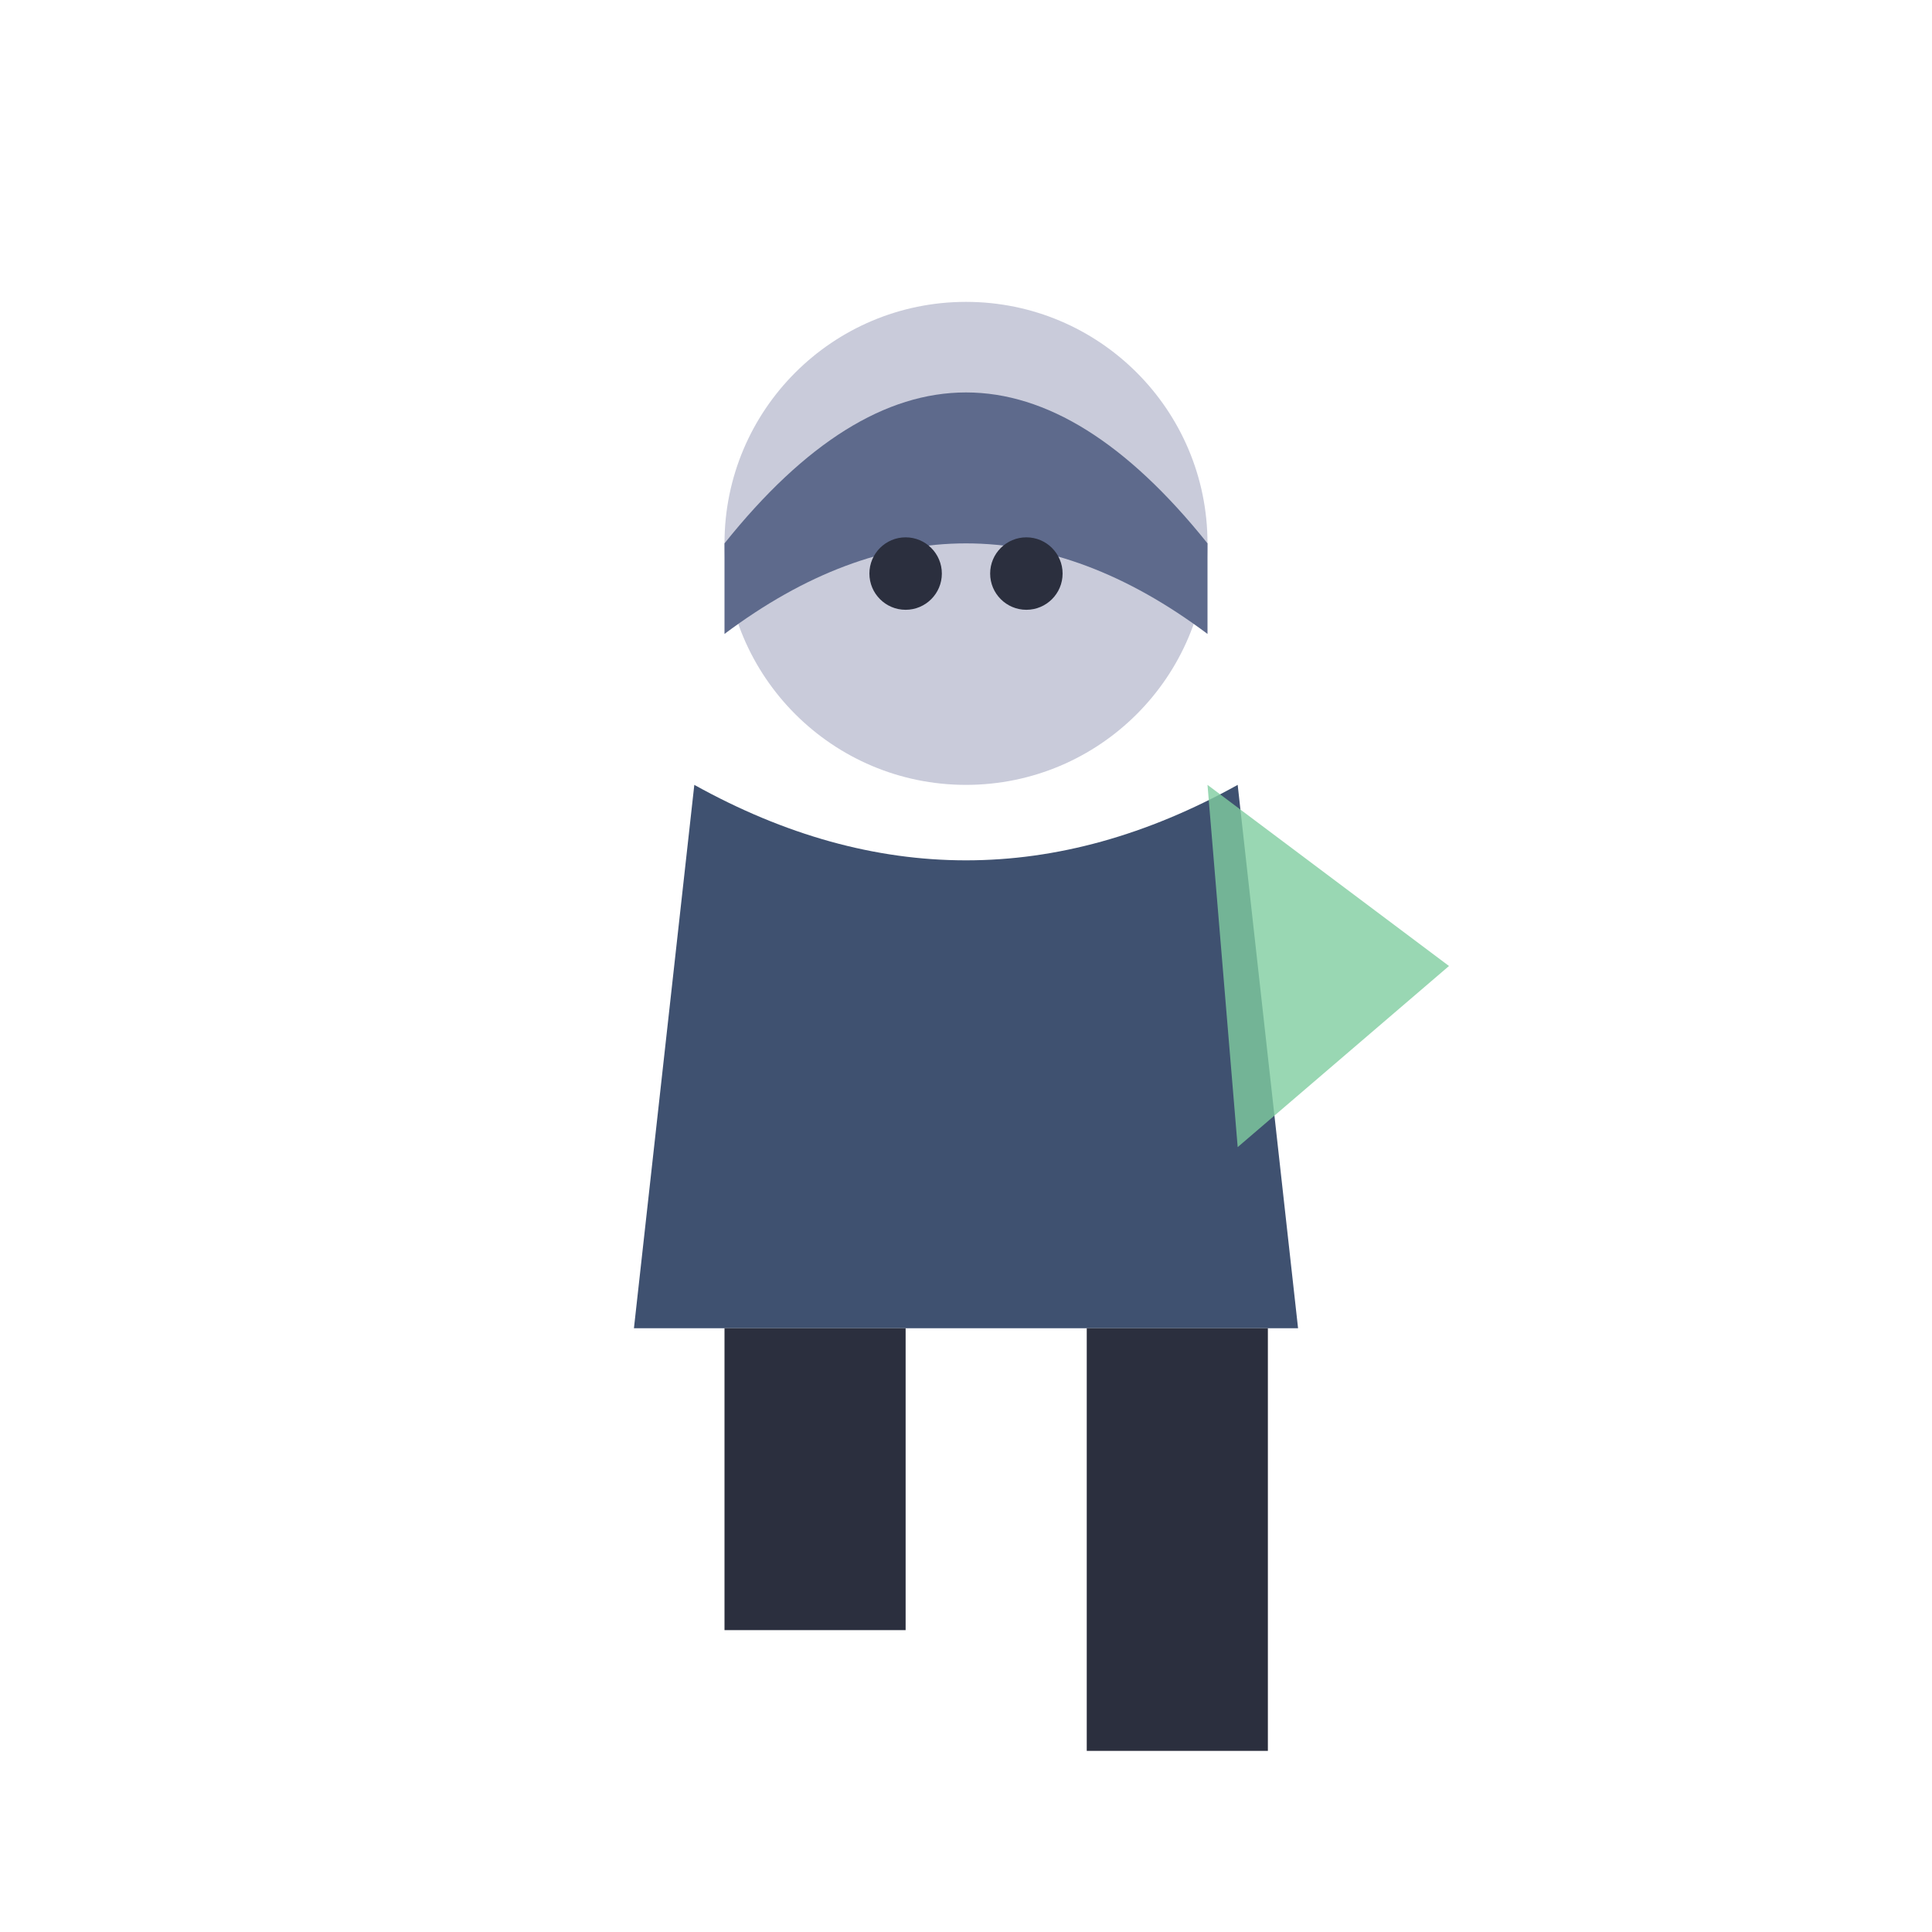
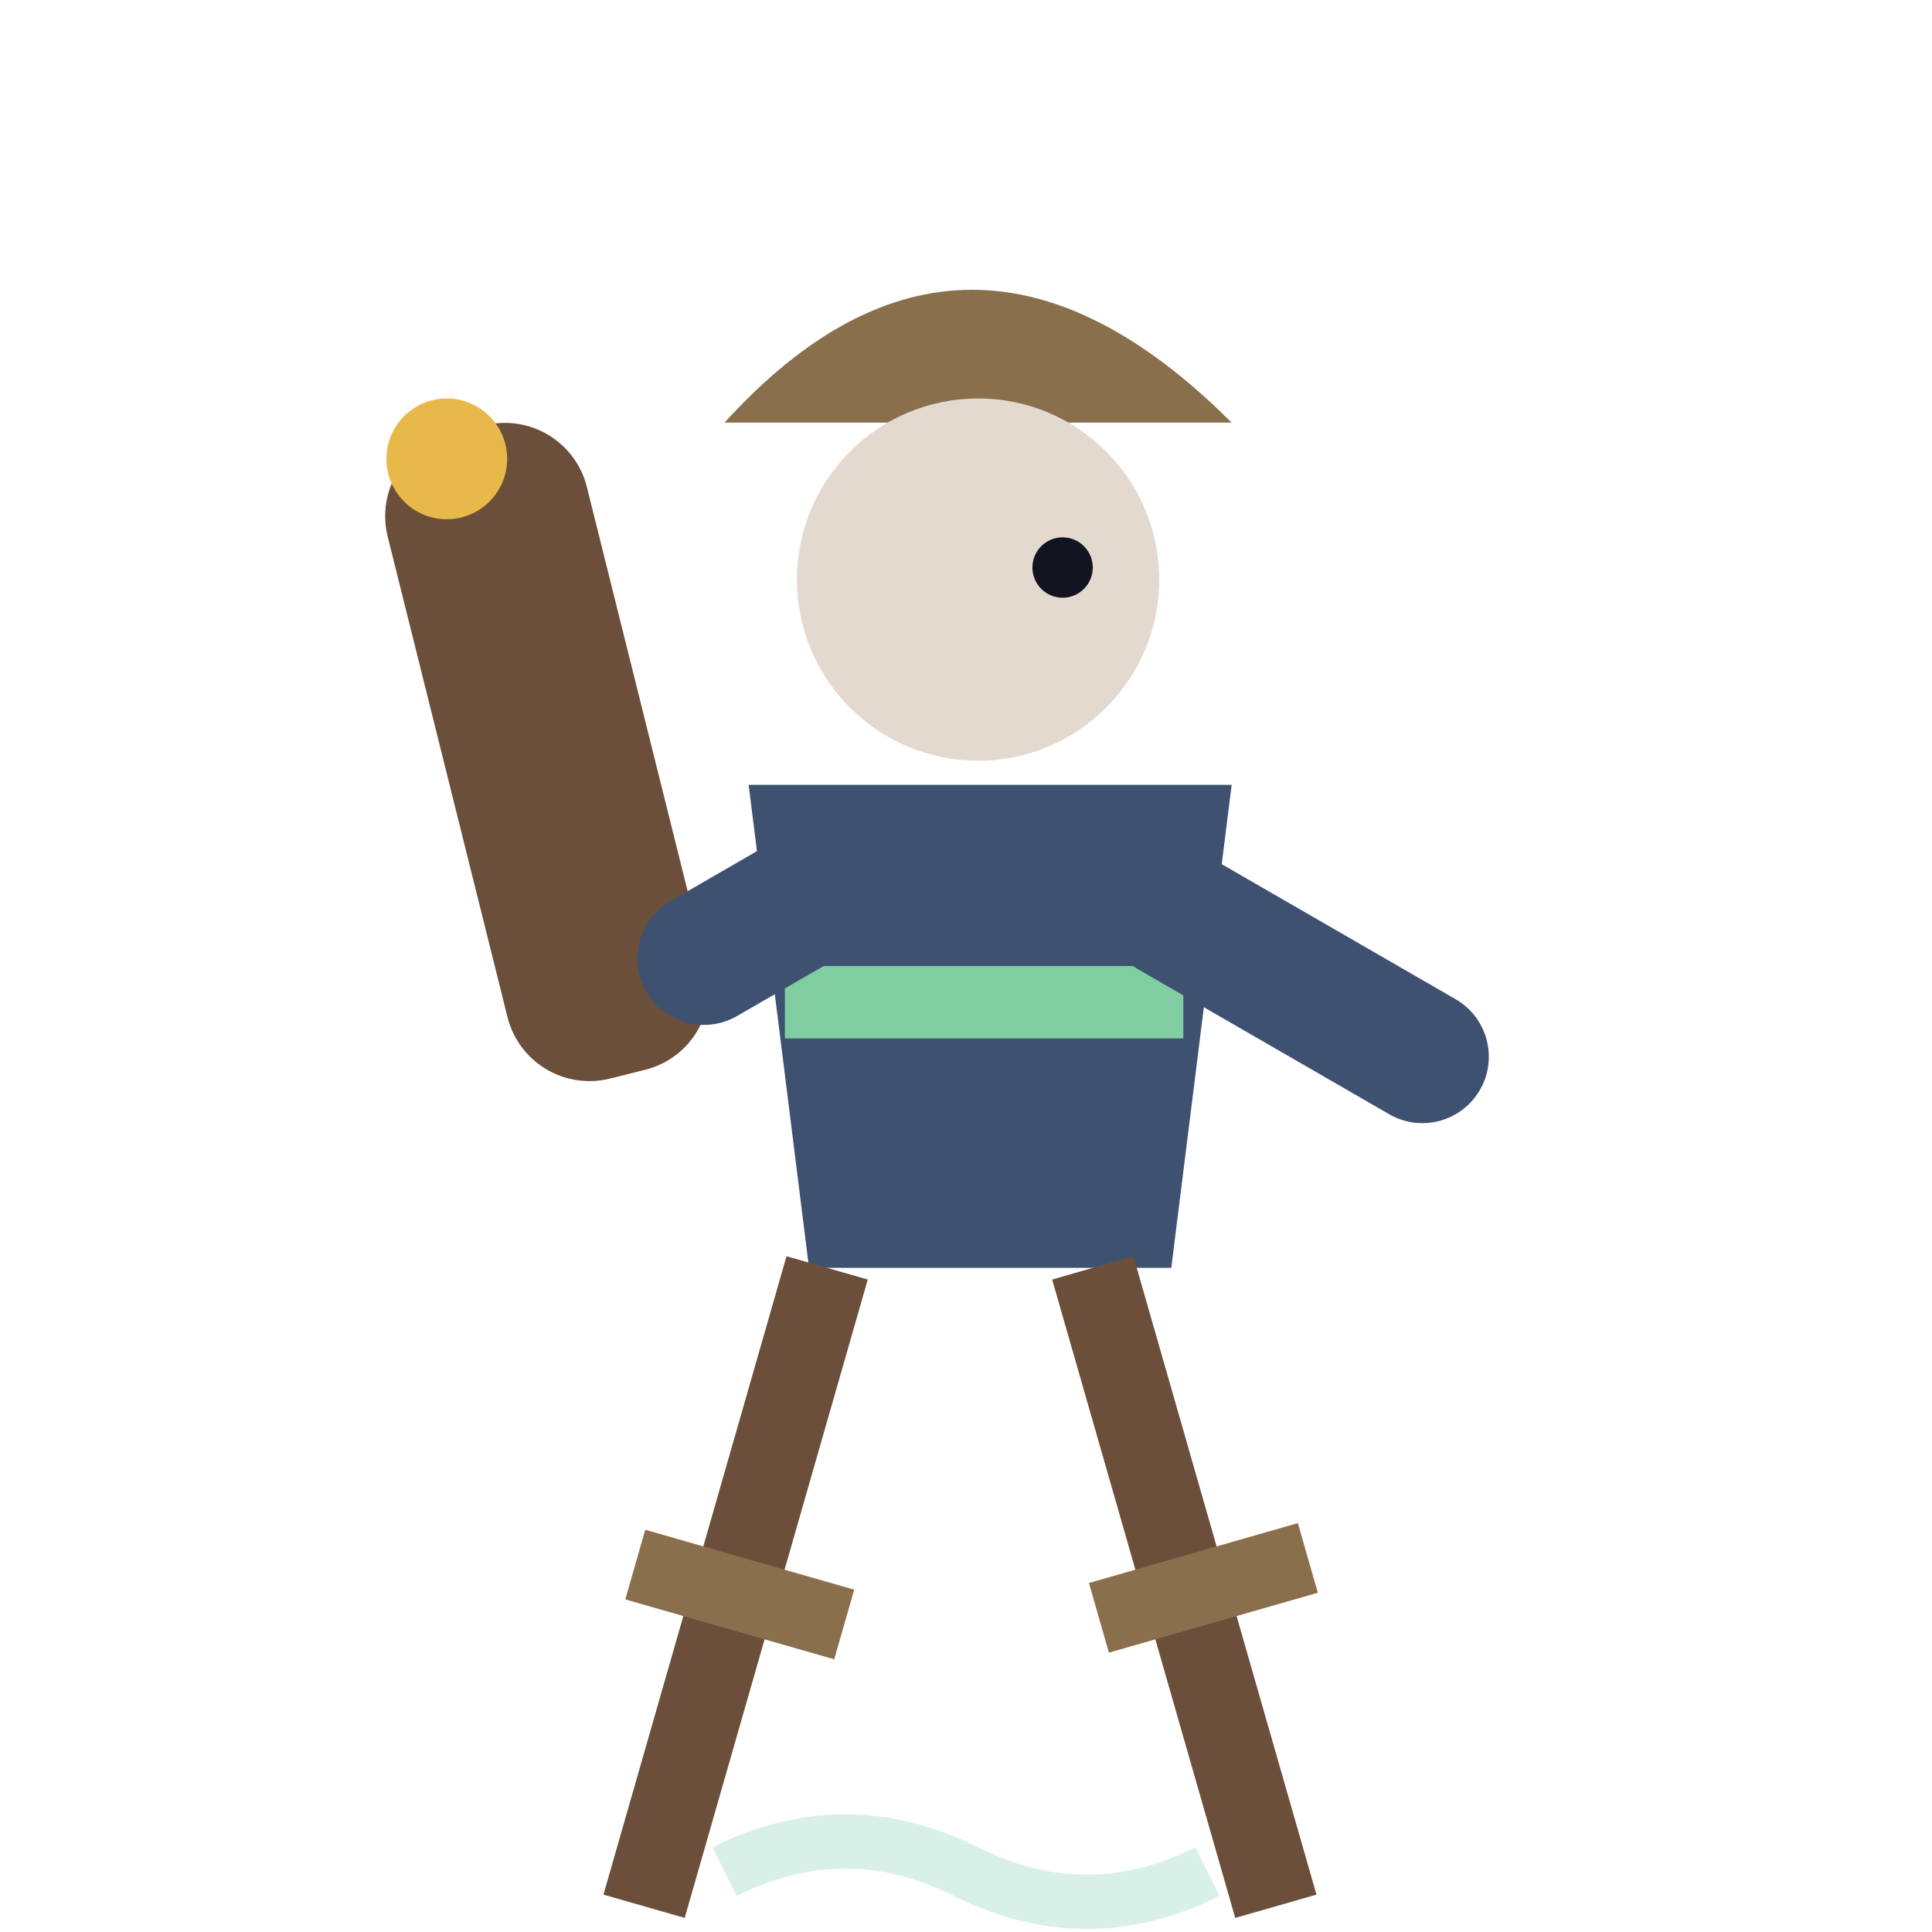
<svg xmlns="http://www.w3.org/2000/svg" viewBox="0 0 32 32">
-   <circle cx="16" cy="9" r="4" fill="#C9CBDA" />
-   <path d="M12,9 Q16,4 20,9 L20,10.5 Q16,7.5 12,10.5 Z" fill="#5E6A8C" />
-   <circle cx="15" cy="9.5" r="0.6" fill="#2B2F3E" />
-   <circle cx="17" cy="9.5" r="0.6" fill="#2B2F3E" />
-   <path d="M11.5,13 L10.5,22 L21.5,22 L20.5,13 Q16,15.5 11.5,13 Z" fill="#3F5170" />
-   <path d="M20,13 L24,16 L20.5,19 Z" fill="#7FCDA0" opacity="0.8" />
-   <rect x="12" y="22" width="3" height="5" fill="#2B2F3E" />
-   <rect x="18" y="22" width="3" height="7" fill="#2B2F3E" />
+   <rect x="7" y="7" width="3.4" height="11" rx="1.4" fill="#6B4F3A" transform="rotate(-14 8.7 11)" />
+   <circle cx="7.4" cy="7.6" r="1" fill="#E8B94A" />
+   <path d="M12,7 Q16,2.6 20.4,7 Z" fill="#8A6F4D" />
+   <circle cx="16.2" cy="9.6" r="3" fill="#E3D9CF" />
+   <circle cx="17.6" cy="9.4" r="0.5" fill="#12141f" />
+   <path d="M12.4,13 L20.4,13 L19.4,21 L13.4,21 Z" fill="#3F5170" />
+   <rect x="13" y="16" width="6.6" height="1.2" fill="#7FCDA0" />
+   <rect x="19" y="13.6" width="7" height="2.2" rx="1.1" fill="#3F5170" transform="rotate(30 19 13.6)" />
+   <rect x="9.6" y="13.8" width="4" height="2.2" rx="1.1" fill="#3F5170" transform="rotate(-30 13 13.6)" />
+   <rect x="13" y="21" width="1.4" height="11" fill="#6B4F3A" transform="rotate(16 13.7 21)" />
+   <rect x="17.4" y="21" width="1.4" height="11" fill="#6B4F3A" transform="rotate(-16 18.1 21)" />
+   <rect x="12" y="26" width="3.6" height="1.2" fill="#8A6F4D" transform="rotate(16 13.7 21)" />
+   <rect x="16.6" y="26" width="3.6" height="1.2" fill="#8A6F4D" transform="rotate(-16 18.1 21)" />
+   <path d="M12,31 Q14,30 16,31 T20,31" stroke="#D9F0E8" stroke-width="0.9" fill="none" />
</svg>
